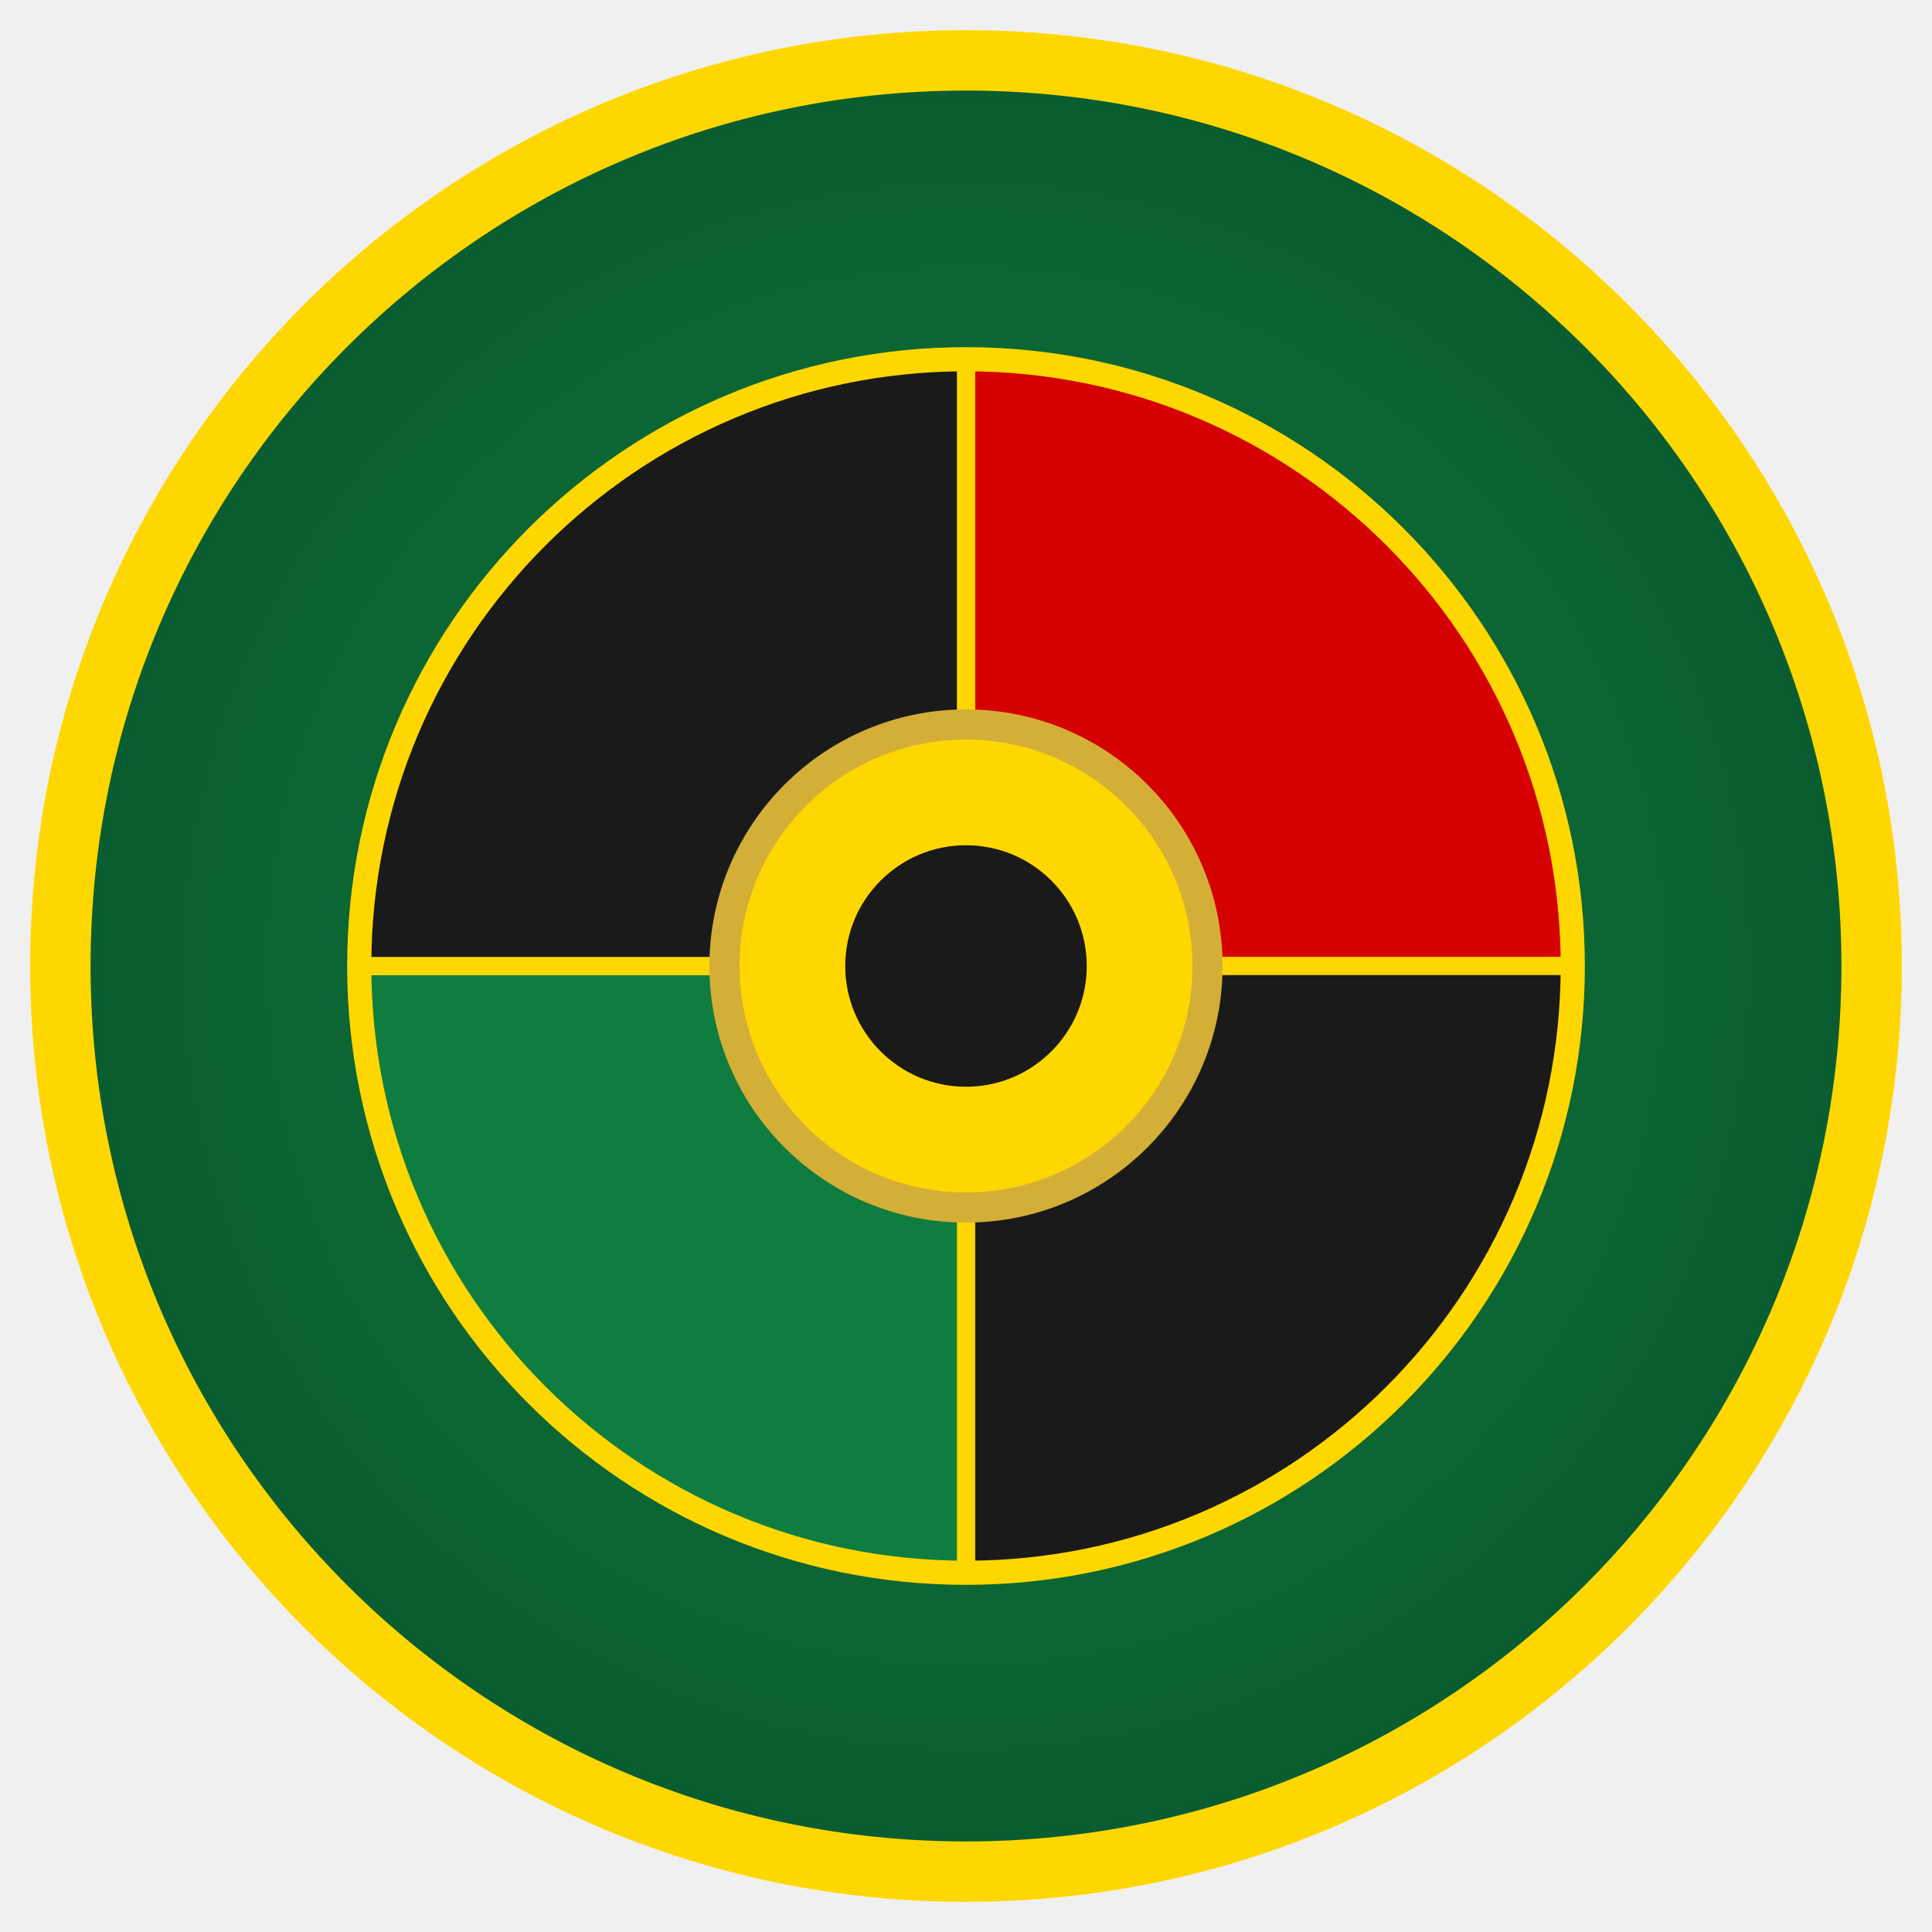
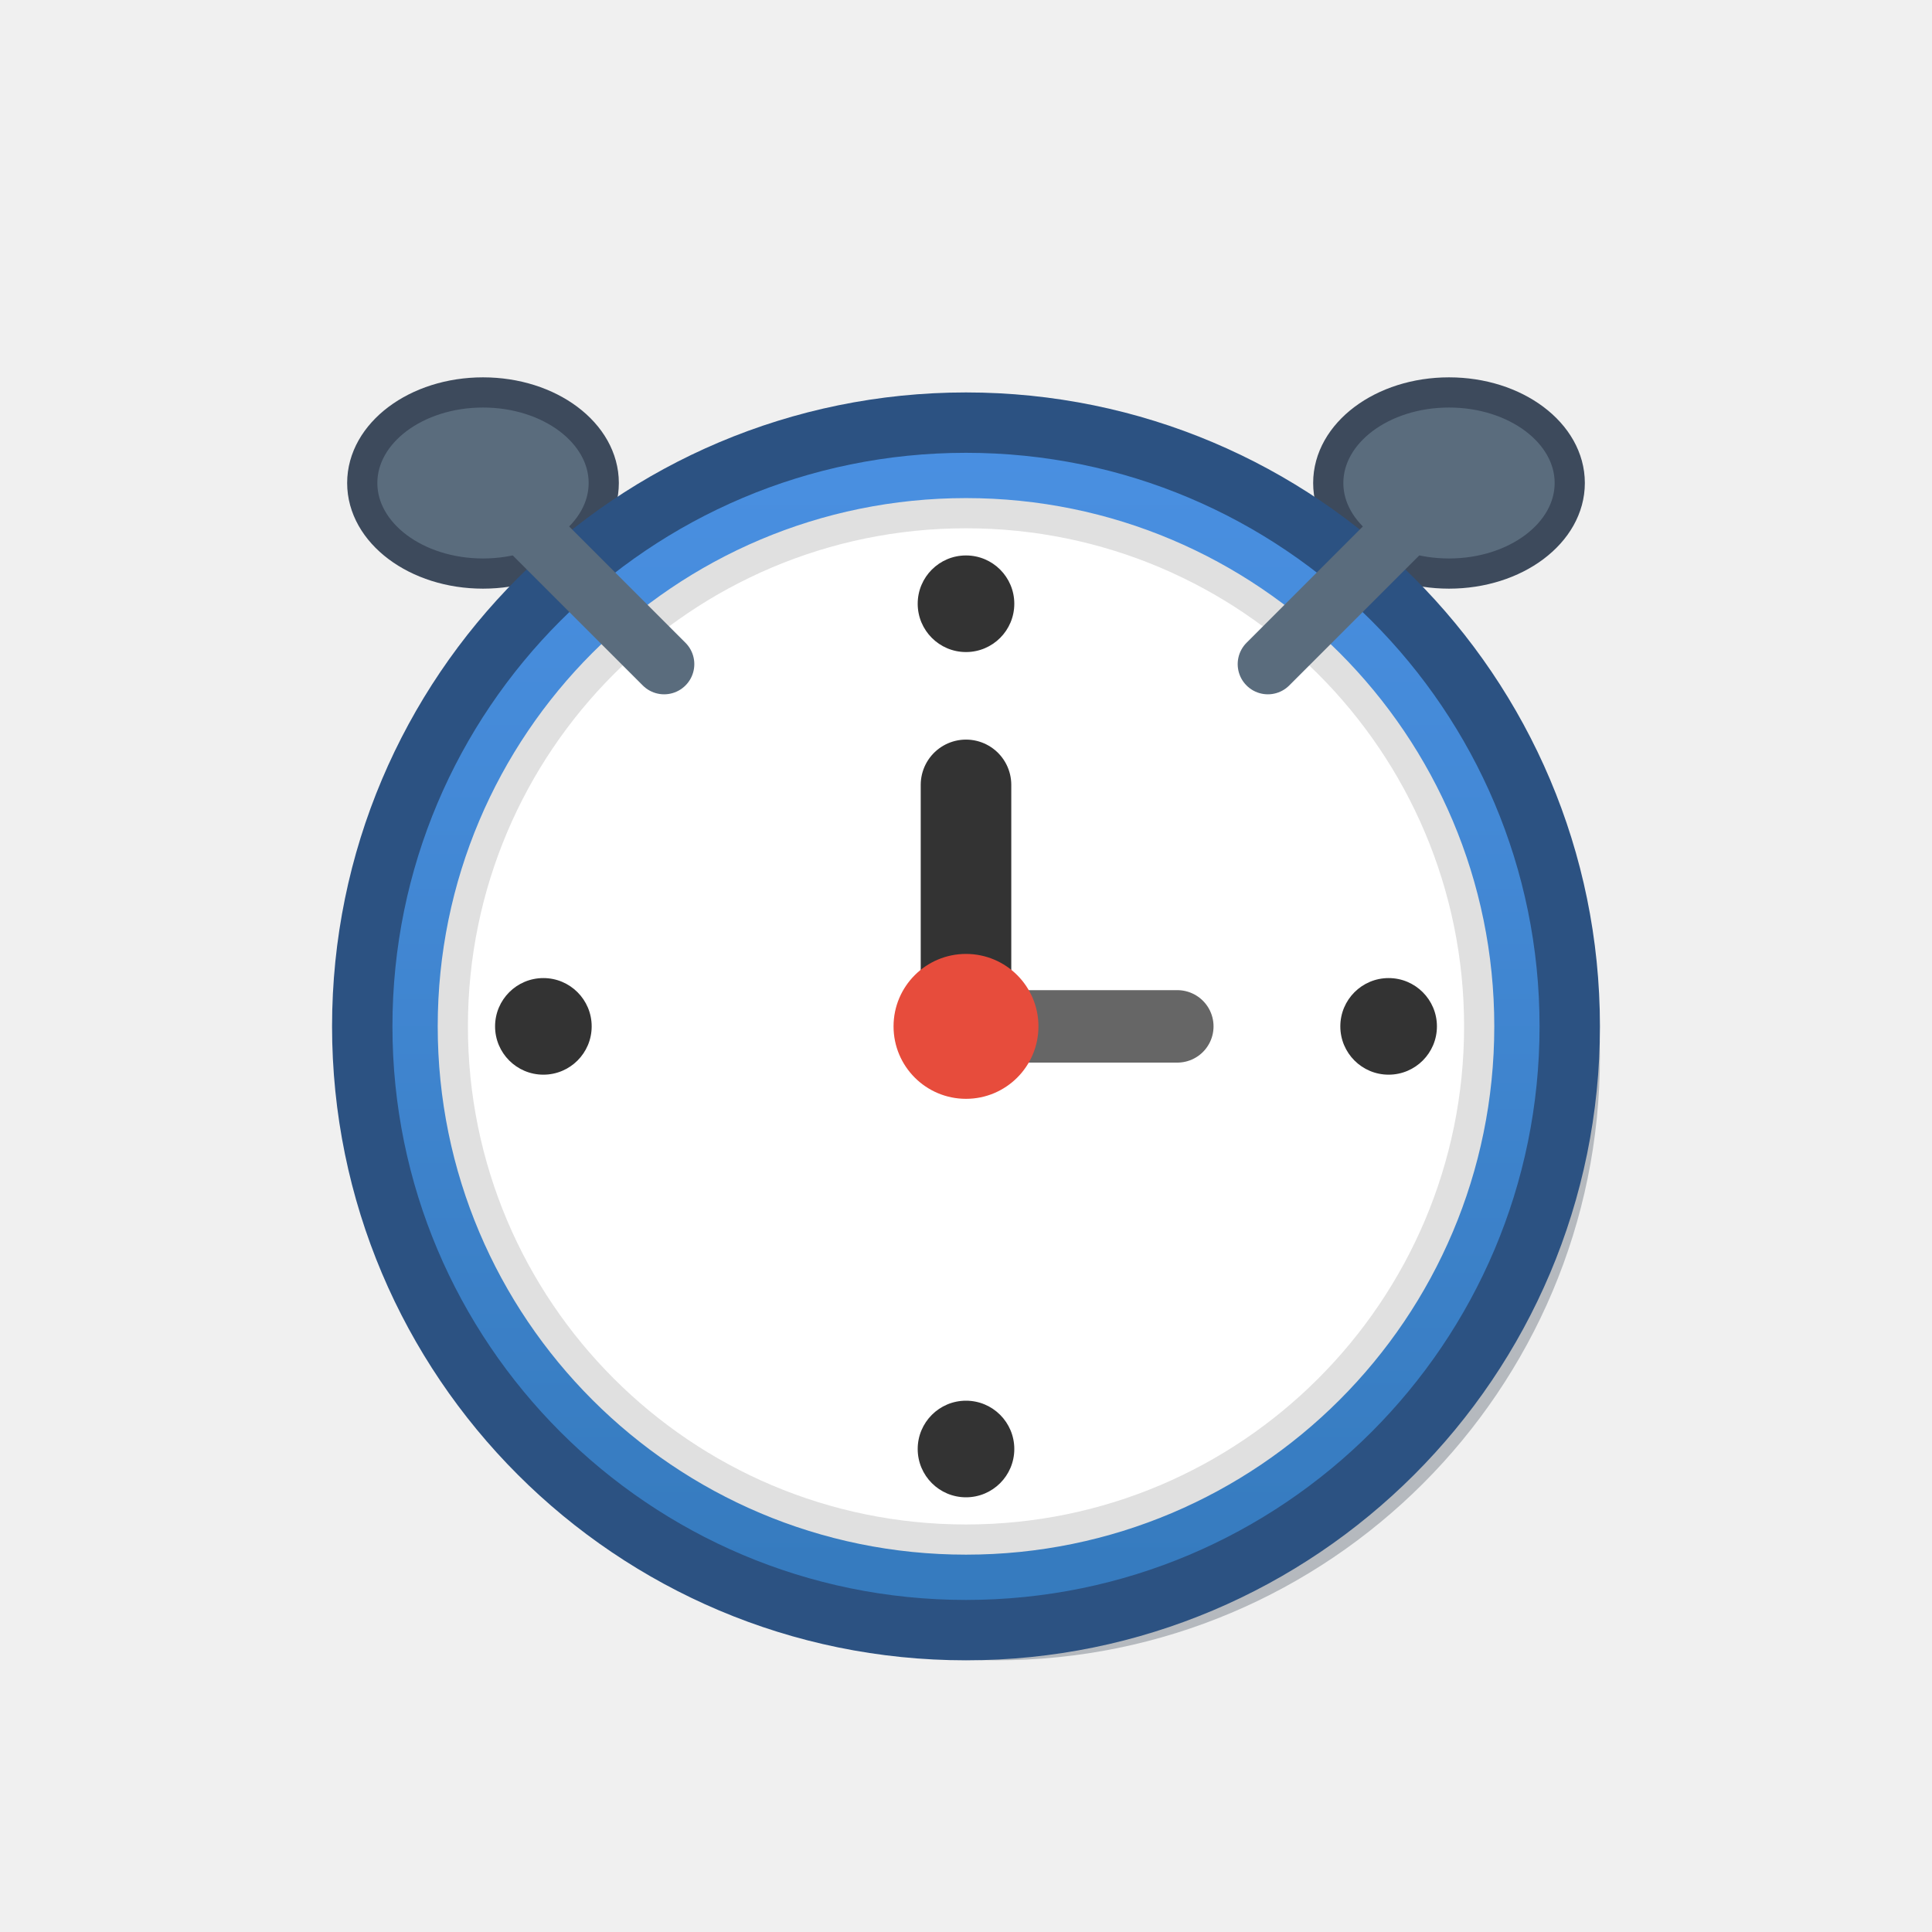
<svg xmlns="http://www.w3.org/2000/svg" viewBox="0 0 32 32">
  <defs>
-     <radialGradient id="felt" cx="50%" cy="50%" r="50%">
-       <stop offset="0%" style="stop-color:#0f7d3f;stop-opacity:1" />
-       <stop offset="100%" style="stop-color:#0a5c2f;stop-opacity:1" />
-     </radialGradient>
+     <linearGradient id="clockGrad" x1="0%" y1="0%" x2="0%" y2="100%">
+       <stop offset="0%" style="stop-color:#4a90e2;stop-opacity:1" />
+       <stop offset="100%" style="stop-color:#357abd;stop-opacity:1" />
+     </linearGradient>
  </defs>
-   <circle cx="16" cy="16" r="15" fill="url(#felt)" stroke="#ffd700" stroke-width="1" />
-   <circle cx="16" cy="16" r="10" fill="none" stroke="#ffd700" stroke-width="0.5" />
-   <path d="M 16 6 A 10 10 0 0 1 26 16 L 16 16 Z" fill="#d50000" stroke="#ffd700" stroke-width="0.3" />
-   <path d="M 26 16 A 10 10 0 0 1 16 26 L 16 16 Z" fill="#1a1a1a" stroke="#ffd700" stroke-width="0.3" />
-   <path d="M 16 26 A 10 10 0 0 1 6 16 L 16 16 Z" fill="#0f7d3f" stroke="#ffd700" stroke-width="0.3" />
-   <path d="M 6 16 A 10 10 0 0 1 16 6 L 16 16 Z" fill="#1a1a1a" stroke="#ffd700" stroke-width="0.3" />
-   <circle cx="16" cy="16" r="4" fill="#ffd700" stroke="#d4af37" stroke-width="0.5" />
-   <circle cx="16" cy="16" r="2" fill="#1a1a1a" />
+   <ellipse cx="8" cy="8" rx="2" ry="1.5" fill="#5a6c7d" stroke="#3d4a5c" stroke-width="0.5" />
+   <ellipse cx="24" cy="8" rx="2" ry="1.5" fill="#5a6c7d" stroke="#3d4a5c" stroke-width="0.5" />
+   <circle cx="16.5" cy="17.5" r="10" fill="#2a3a4a" opacity="0.3" />
+   <circle cx="16" cy="17" r="10" fill="url(#clockGrad)" stroke="#2c5282" stroke-width="1" />
+   <circle cx="16" cy="17" r="8.5" fill="#ffffff" stroke="#e0e0e0" stroke-width="0.5" />
+   <circle cx="16" cy="10" r="0.8" fill="#333" />
+   <circle cx="16" cy="24" r="0.8" fill="#333" />
+   <circle cx="23" cy="17" r="0.8" fill="#333" />
+   <circle cx="9" cy="17" r="0.8" fill="#333" />
+   <line x1="16" y1="17" x2="16" y2="13" stroke="#333" stroke-width="1.5" stroke-linecap="round" />
+   <line x1="16" y1="17" x2="19.5" y2="17" stroke="#666" stroke-width="1.2" stroke-linecap="round" />
+   <circle cx="16" cy="17" r="1.2" fill="#e74c3c" />
+   <line x1="8" y1="8" x2="11" y2="11" stroke="#5a6c7d" stroke-width="1" stroke-linecap="round" />
+   <line x1="24" y1="8" x2="21" y2="11" stroke="#5a6c7d" stroke-width="1" stroke-linecap="round" />
</svg>
